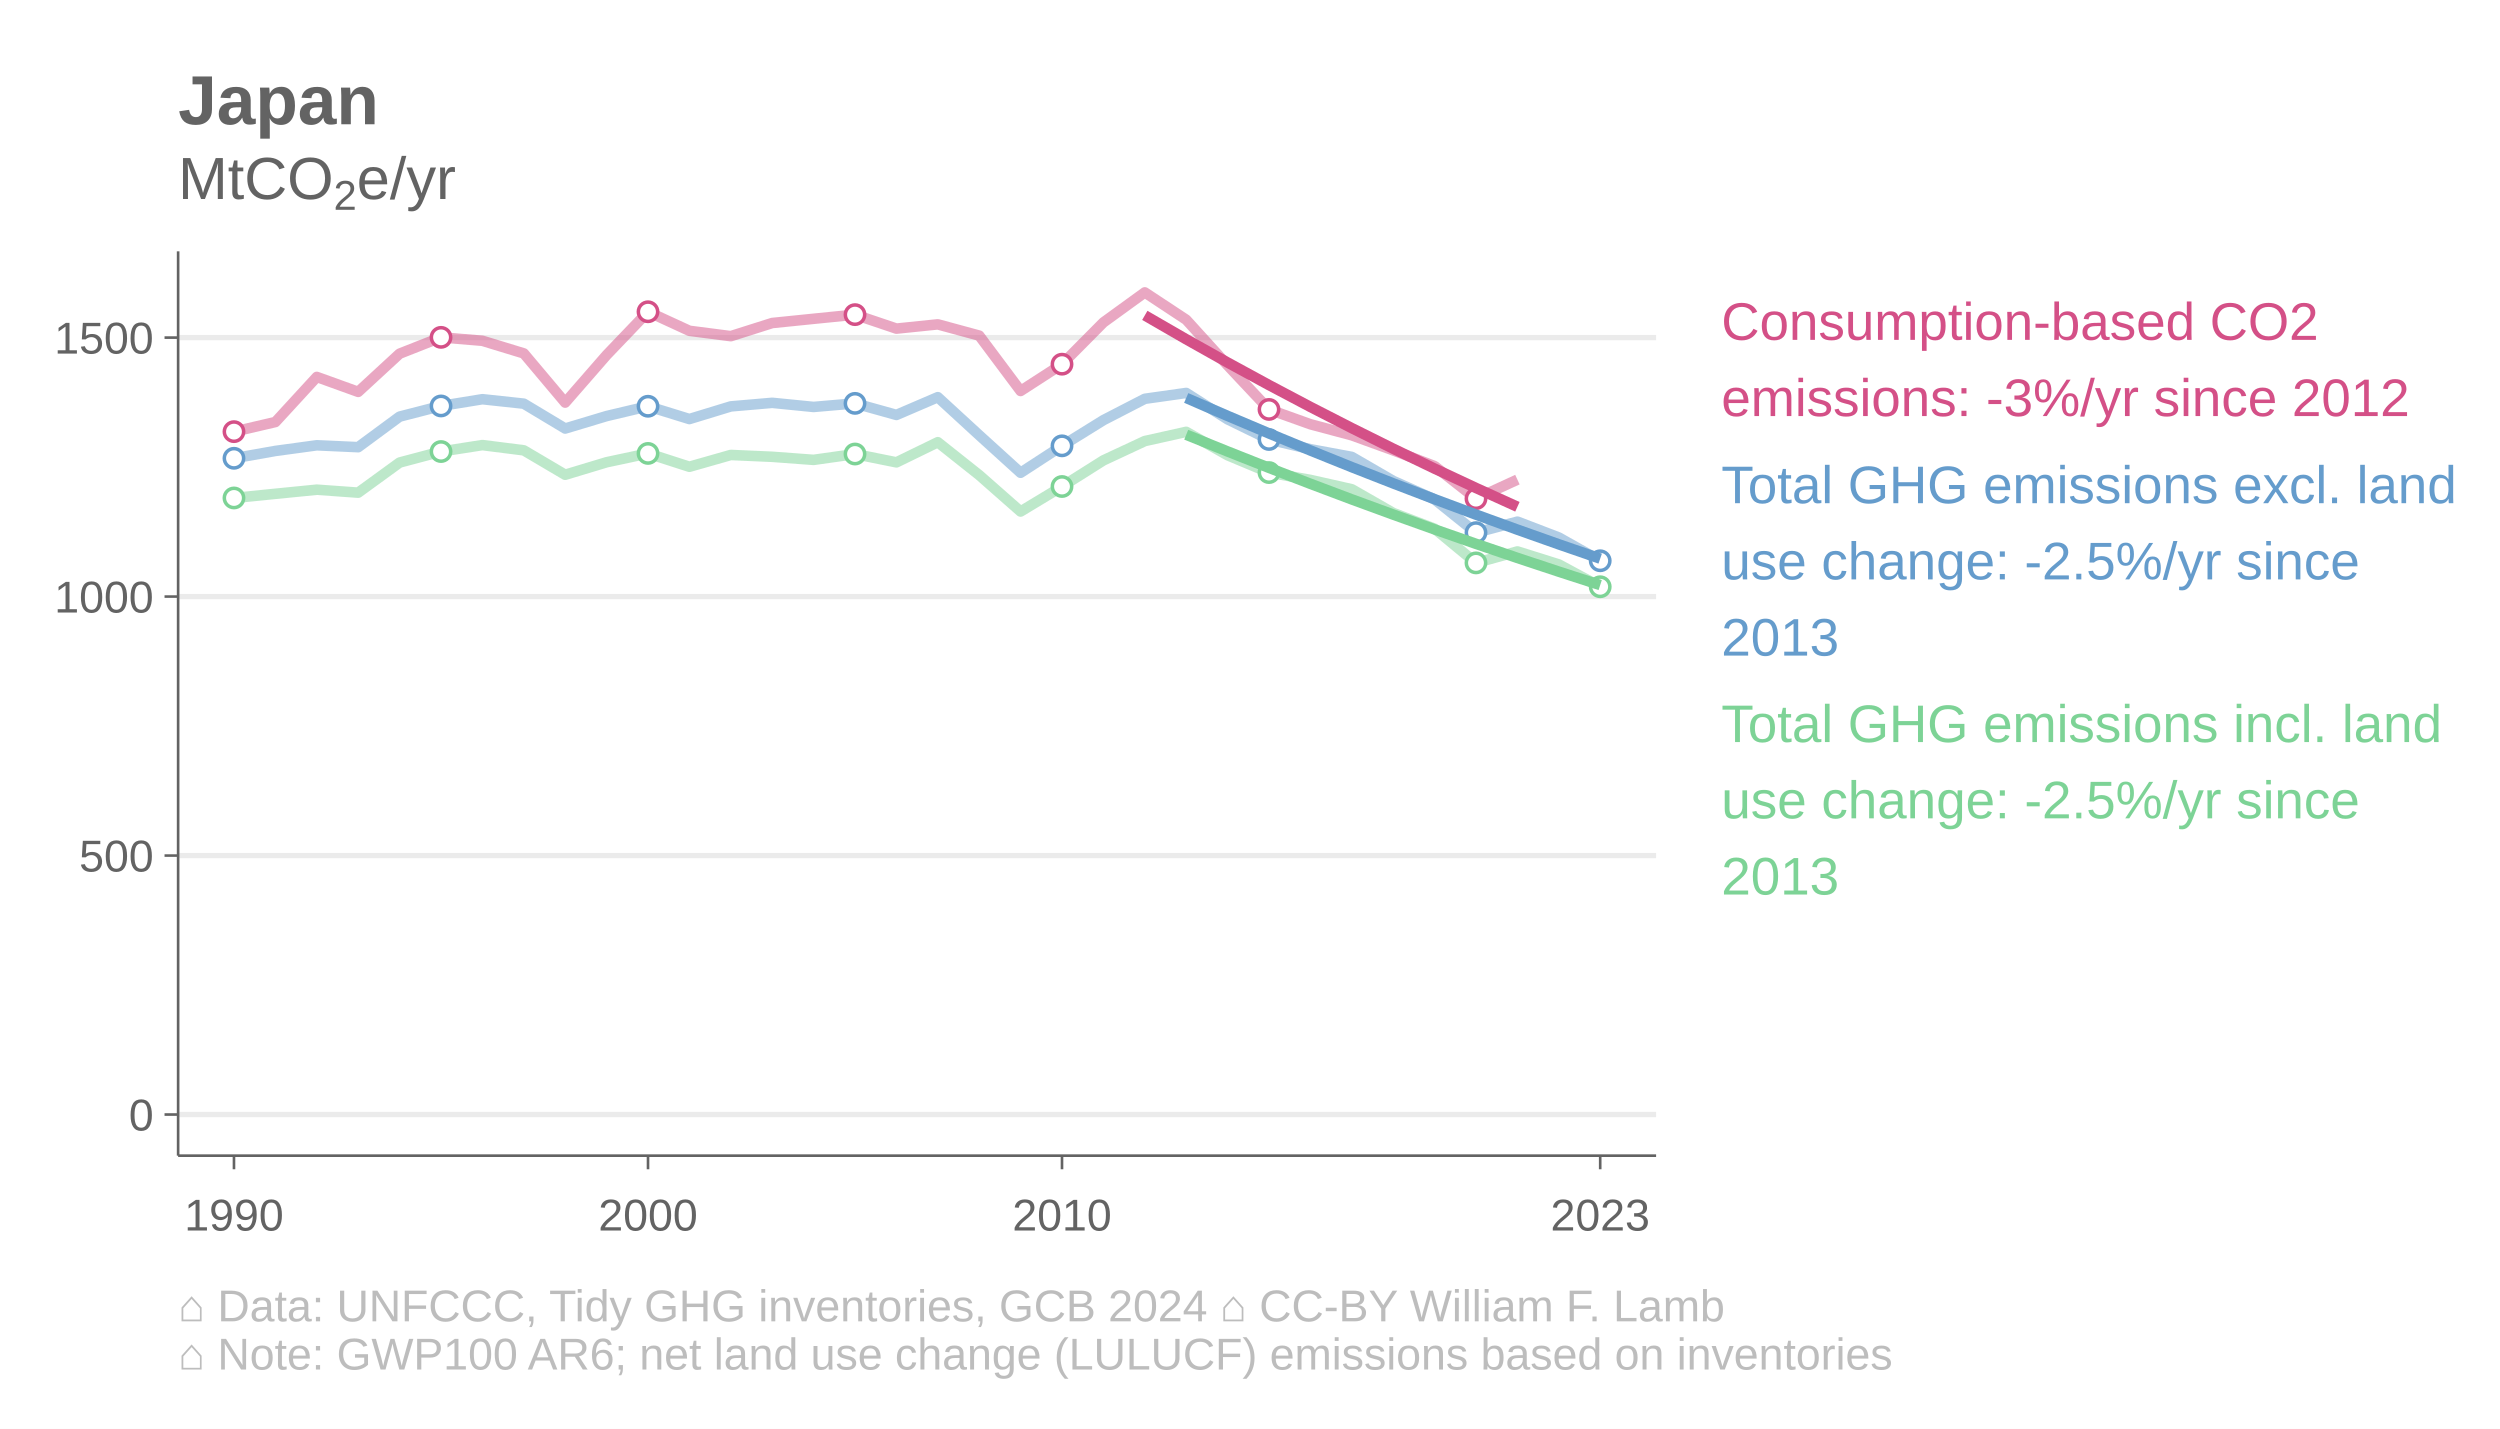
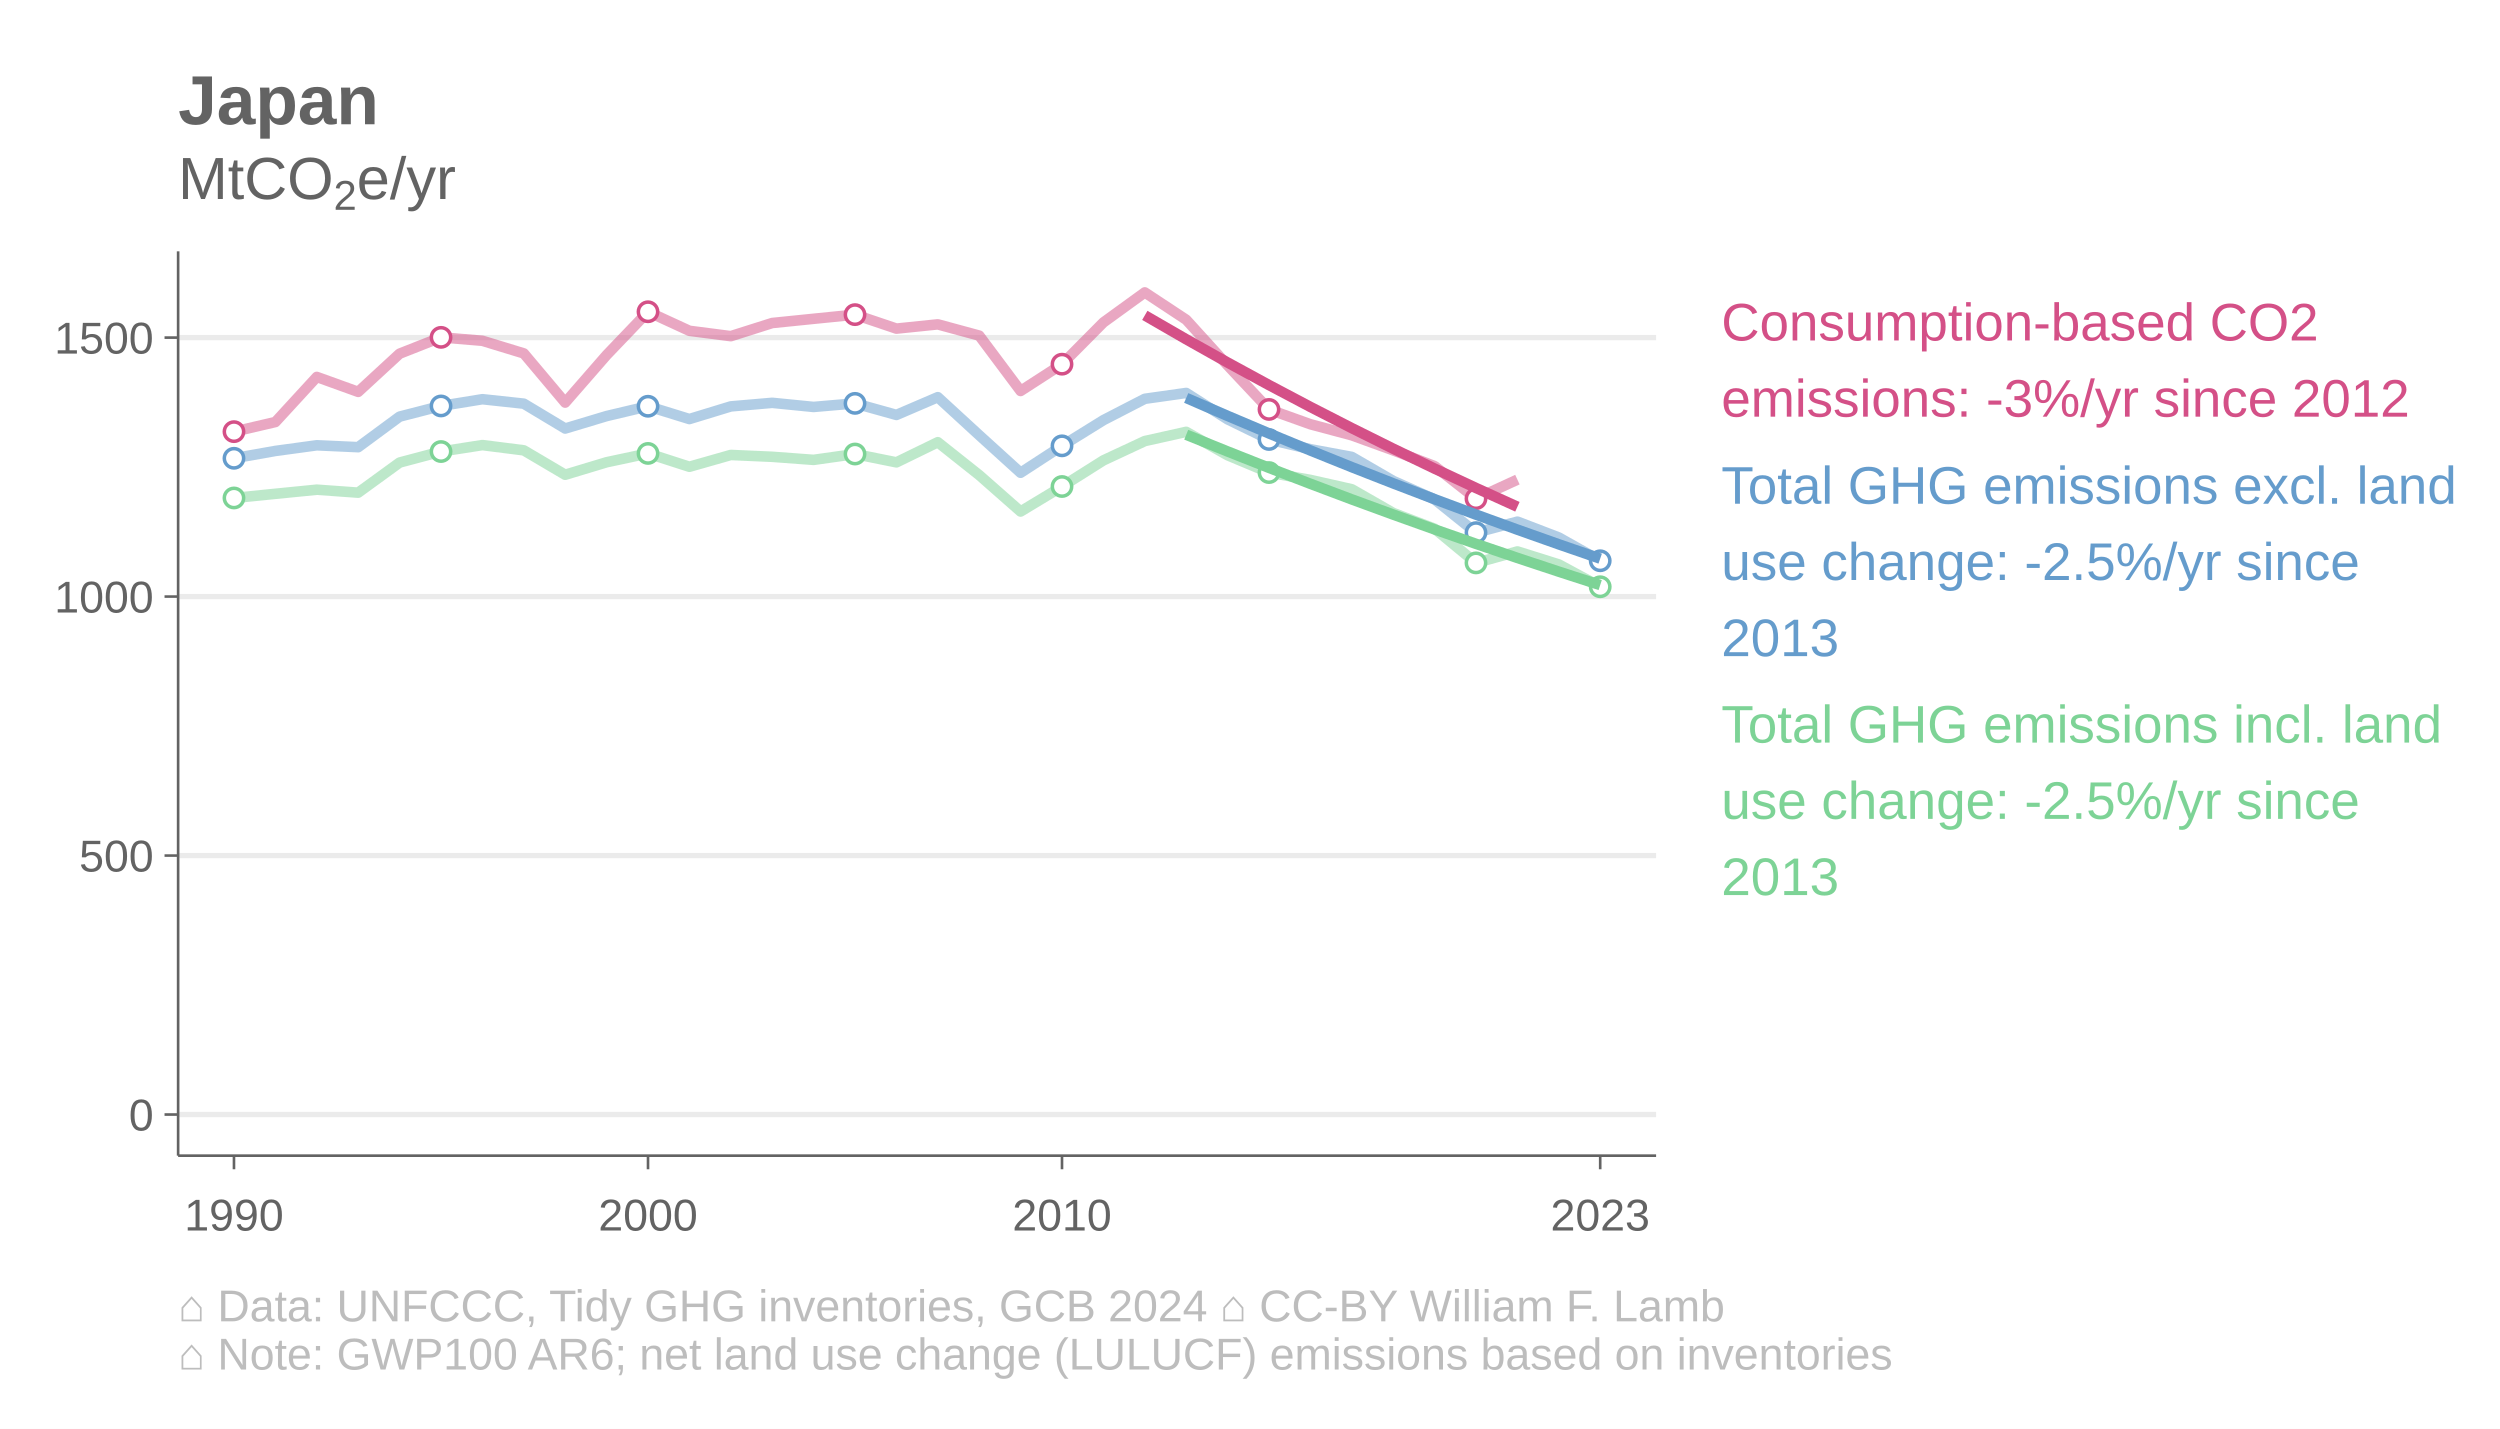
<svg xmlns="http://www.w3.org/2000/svg" class="svglite" width="504.00pt" height="288.00pt" viewBox="0 0 504.00 288.00">
  <defs>
    <style type="text/css">
    .svglite line, .svglite polyline, .svglite polygon, .svglite path, .svglite rect, .svglite circle {
      fill: none;
      stroke: #000000;
      stroke-linecap: round;
      stroke-linejoin: round;
      stroke-miterlimit: 10.00;
    }
    .svglite text {
      white-space: pre;
    }
  </style>
  </defs>
  <rect width="100%" height="100%" style="stroke: none; fill: #FFFFFF;" />
  <defs>
    <clipPath id="cpMC4wMHw1MDQuMDB8MC4wMHwyODguMDA=">
      <rect x="0.00" y="0.00" width="504.00" height="288.00" />
    </clipPath>
  </defs>
  <g clip-path="url(#cpMC4wMHw1MDQuMDB8MC4wMHwyODguMDA=)">
    <rect x="0" y="0.00" width="504.00" height="288.00" style="stroke-width: 1.07; stroke: #FFFFFF; fill: #FFFFFF;" />
  </g>
  <defs>
    <clipPath id="cpMzUuOTF8NDk4LjUyfDUwLjY3fDIzMi45OA==">
      <rect x="35.91" y="50.67" width="462.61" height="182.31" />
    </clipPath>
  </defs>
  <g clip-path="url(#cpMzUuOTF8NDk4LjUyfDUwLjY3fDIzMi45OA==)">
</g>
  <g clip-path="url(#cpMC4wMHw1MDQuMDB8MC4wMHwyODguMDA=)">
</g>
  <defs>
    <clipPath id="cpNS40OHwzMzkuMzV8NS40OHwyODIuNTI=">
      <rect x="5.48" y="5.48" width="333.87" height="277.04" />
    </clipPath>
  </defs>
  <g clip-path="url(#cpNS40OHwzMzkuMzV8NS40OHwyODIuNTI=)">
    <rect x="5.48" y="5.48" width="333.87" height="277.04" style="stroke-width: 1.07; stroke: #FFFFFF; fill: #FFFFFF;" />
  </g>
  <g clip-path="url(#cpMC4wMHw1MDQuMDB8MC4wMHwyODguMDA=)">
</g>
  <defs>
    <clipPath id="cpMzM5LjM1fDQ5OC41Mnw1LjQ4fDI4Mi41Mg==">
      <rect x="339.35" y="5.48" width="159.17" height="277.04" />
    </clipPath>
  </defs>
  <g clip-path="url(#cpMzM5LjM1fDQ5OC41Mnw1LjQ4fDI4Mi41Mg==)">
    <rect x="339.35" y="5.48" width="159.17" height="277.04" style="stroke-width: 1.07; stroke: #FFFFFF; fill: #FFFFFF;" />
  </g>
  <g clip-path="url(#cpMC4wMHw1MDQuMDB8MC4wMHwyODguMDA=)">
</g>
  <defs>
    <clipPath id="cpMzUuOTF8MzMzLjg3fDUwLjY3fDIzMi45OA==">
      <rect x="35.91" y="50.67" width="297.96" height="182.31" />
    </clipPath>
  </defs>
  <g clip-path="url(#cpMzUuOTF8MzMzLjg3fDUwLjY3fDIzMi45OA==)">
    <polyline points="35.91,224.69 333.87,224.69 " style="stroke-width: 1.07; stroke: #EBEBEB; stroke-linecap: butt;" />
    <polyline points="35.91,172.48 333.87,172.48 " style="stroke-width: 1.07; stroke: #EBEBEB; stroke-linecap: butt;" />
    <polyline points="35.91,120.27 333.87,120.27 " style="stroke-width: 1.07; stroke: #EBEBEB; stroke-linecap: butt;" />
    <polyline points="35.91,68.06 333.87,68.06 " style="stroke-width: 1.07; stroke: #EBEBEB; stroke-linecap: butt;" />
    <polyline points="47.17,92.39 55.52,90.91 63.87,89.77 72.21,90.15 80.56,83.99 88.91,81.84 97.25,80.48 105.60,81.38 113.94,86.39 122.29,83.88 130.64,81.90 138.98,84.48 147.33,81.93 155.68,81.21 164.02,82.04 172.37,81.32 180.72,83.65 189.06,80.07 197.41,87.74 205.75,95.31 214.10,89.88 222.45,84.70 230.79,80.40 239.14,79.22 247.49,84.54 255.83,88.60 264.18,90.56 272.52,92.11 280.87,96.95 289.22,100.68 297.56,107.38 305.91,105.16 314.26,108.36 322.60,113.05 " style="stroke-width: 2.13; stroke: #659CCC; stroke-opacity: 0.50; stroke-linecap: butt;" />
    <polyline points="47.17,100.39 55.52,99.55 63.87,98.72 72.21,99.32 80.56,93.25 88.91,91.03 97.25,89.73 105.60,90.79 113.94,95.71 122.29,93.19 130.64,91.41 138.98,94.10 147.33,91.72 155.68,92.09 164.02,92.71 172.37,91.53 180.72,93.21 189.06,89.15 197.41,95.78 205.75,103.12 214.10,98.08 222.45,92.81 230.79,88.92 239.14,87.06 247.49,91.78 255.83,95.27 264.18,96.75 272.52,98.63 280.87,103.41 289.22,106.59 297.56,113.48 305.91,111.17 314.26,113.79 322.60,118.29 " style="stroke-width: 2.13; stroke: #7DD396; stroke-opacity: 0.50; stroke-linecap: butt;" />
    <polyline points="47.17,87.02 55.52,85.08 63.87,75.99 72.21,79.00 80.56,71.30 88.91,68.01 97.25,68.70 105.60,71.25 113.94,81.16 122.29,71.58 130.64,62.85 138.98,66.69 147.33,67.77 155.68,65.12 164.02,64.27 172.37,63.43 180.72,66.25 189.06,65.39 197.41,67.66 205.75,78.82 214.10,73.42 222.45,65.00 230.79,58.95 239.14,64.46 247.49,73.66 255.83,82.54 264.18,85.53 272.52,87.76 280.87,90.79 289.22,93.97 297.56,100.53 305.91,96.69 " style="stroke-width: 2.13; stroke: #D45087; stroke-opacity: 0.50; stroke-linecap: butt;" />
    <circle cx="47.17" cy="100.39" r="1.95" style="stroke-width: 0.71; stroke: #7DD396; fill: #FFFFFF;" />
    <circle cx="88.91" cy="91.03" r="1.95" style="stroke-width: 0.71; stroke: #7DD396; fill: #FFFFFF;" />
    <circle cx="130.64" cy="91.41" r="1.95" style="stroke-width: 0.71; stroke: #7DD396; fill: #FFFFFF;" />
    <circle cx="172.37" cy="91.53" r="1.95" style="stroke-width: 0.71; stroke: #7DD396; fill: #FFFFFF;" />
    <circle cx="214.10" cy="98.08" r="1.95" style="stroke-width: 0.71; stroke: #7DD396; fill: #FFFFFF;" />
    <circle cx="255.83" cy="95.27" r="1.95" style="stroke-width: 0.71; stroke: #7DD396; fill: #FFFFFF;" />
    <circle cx="297.56" cy="113.48" r="1.95" style="stroke-width: 0.71; stroke: #7DD396; fill: #FFFFFF;" />
    <circle cx="322.60" cy="118.29" r="1.95" style="stroke-width: 0.71; stroke: #7DD396; fill: #FFFFFF;" />
    <circle cx="47.17" cy="92.39" r="1.95" style="stroke-width: 0.71; stroke: #659CCC; fill: #FFFFFF;" />
    <circle cx="88.91" cy="81.84" r="1.95" style="stroke-width: 0.71; stroke: #659CCC; fill: #FFFFFF;" />
    <circle cx="130.64" cy="81.90" r="1.95" style="stroke-width: 0.71; stroke: #659CCC; fill: #FFFFFF;" />
    <circle cx="172.37" cy="81.32" r="1.95" style="stroke-width: 0.71; stroke: #659CCC; fill: #FFFFFF;" />
    <circle cx="214.10" cy="89.88" r="1.95" style="stroke-width: 0.71; stroke: #659CCC; fill: #FFFFFF;" />
    <circle cx="255.83" cy="88.60" r="1.95" style="stroke-width: 0.71; stroke: #659CCC; fill: #FFFFFF;" />
    <circle cx="297.56" cy="107.38" r="1.95" style="stroke-width: 0.71; stroke: #659CCC; fill: #FFFFFF;" />
    <circle cx="322.60" cy="113.05" r="1.95" style="stroke-width: 0.71; stroke: #659CCC; fill: #FFFFFF;" />
    <circle cx="47.17" cy="87.02" r="1.95" style="stroke-width: 0.71; stroke: #D45087; fill: #FFFFFF;" />
    <circle cx="88.91" cy="68.01" r="1.95" style="stroke-width: 0.71; stroke: #D45087; fill: #FFFFFF;" />
    <circle cx="130.64" cy="62.85" r="1.95" style="stroke-width: 0.71; stroke: #D45087; fill: #FFFFFF;" />
    <circle cx="172.37" cy="63.43" r="1.95" style="stroke-width: 0.71; stroke: #D45087; fill: #FFFFFF;" />
    <circle cx="214.10" cy="73.42" r="1.95" style="stroke-width: 0.71; stroke: #D45087; fill: #FFFFFF;" />
    <circle cx="255.83" cy="82.54" r="1.95" style="stroke-width: 0.71; stroke: #D45087; fill: #FFFFFF;" />
    <circle cx="297.56" cy="100.53" r="1.95" style="stroke-width: 0.71; stroke: #D45087; fill: #FFFFFF;" />
    <polyline points="239.14,80.23 247.49,83.85 255.83,87.38 264.18,90.82 272.52,94.18 280.87,97.45 289.22,100.64 297.56,103.75 305.91,106.78 314.26,109.74 322.60,112.62 " style="stroke-width: 2.13; stroke: #659CCC; stroke-linecap: butt;" />
    <polyline points="239.14,87.64 247.49,91.02 255.83,94.32 264.18,97.54 272.52,100.68 280.87,103.74 289.22,106.73 297.56,109.64 305.91,112.48 314.26,115.25 322.60,117.95 " style="stroke-width: 2.13; stroke: #7DD396; stroke-linecap: butt;" />
    <polyline points="230.79,63.58 239.14,68.40 247.49,73.09 255.83,77.63 264.18,82.04 272.52,86.31 280.87,90.46 289.22,94.48 297.56,98.38 305.91,102.17 " style="stroke-width: 2.13; stroke: #D45087; stroke-linecap: butt;" />
  </g>
  <g clip-path="url(#cpMC4wMHw1MDQuMDB8MC4wMHwyODguMDA=)">
    <polyline points="35.91,232.98 35.91,50.67 " style="stroke-width: 0.53; stroke: #636363; stroke-linecap: butt;" />
    <text x="30.97" y="227.91" text-anchor="end" style="font-size: 9.00px;fill: #636363; font-family: &quot;Arial&quot;;" textLength="5.00px" lengthAdjust="spacingAndGlyphs">0</text>
    <text x="30.97" y="175.70" text-anchor="end" style="font-size: 9.00px;fill: #636363; font-family: &quot;Arial&quot;;" textLength="15.01px" lengthAdjust="spacingAndGlyphs">500</text>
    <text x="30.97" y="123.49" text-anchor="end" style="font-size: 9.00px;fill: #636363; font-family: &quot;Arial&quot;;" textLength="20.02px" lengthAdjust="spacingAndGlyphs">1000</text>
    <text x="30.97" y="71.28" text-anchor="end" style="font-size: 9.00px;fill: #636363; font-family: &quot;Arial&quot;;" textLength="20.02px" lengthAdjust="spacingAndGlyphs">1500</text>
    <polyline points="33.17,224.69 35.91,224.69 " style="stroke-width: 0.53; stroke: #636363; stroke-linecap: butt;" />
    <polyline points="33.17,172.48 35.91,172.48 " style="stroke-width: 0.53; stroke: #636363; stroke-linecap: butt;" />
    <polyline points="33.17,120.27 35.91,120.27 " style="stroke-width: 0.53; stroke: #636363; stroke-linecap: butt;" />
    <polyline points="33.17,68.06 35.91,68.06 " style="stroke-width: 0.53; stroke: #636363; stroke-linecap: butt;" />
    <polyline points="35.91,232.98 333.87,232.98 " style="stroke-width: 0.53; stroke: #636363; stroke-linecap: butt;" />
    <polyline points="47.17,235.72 47.17,232.98 " style="stroke-width: 0.53; stroke: #636363; stroke-linecap: butt;" />
    <polyline points="130.64,235.72 130.64,232.98 " style="stroke-width: 0.53; stroke: #636363; stroke-linecap: butt;" />
    <polyline points="214.10,235.72 214.10,232.98 " style="stroke-width: 0.53; stroke: #636363; stroke-linecap: butt;" />
    <polyline points="322.60,235.72 322.60,232.98 " style="stroke-width: 0.53; stroke: #636363; stroke-linecap: butt;" />
    <text x="47.17" y="248.08" text-anchor="middle" style="font-size: 9.00px;fill: #636363; font-family: &quot;Arial&quot;;" textLength="20.02px" lengthAdjust="spacingAndGlyphs">1990</text>
    <text x="130.64" y="248.08" text-anchor="middle" style="font-size: 9.00px;fill: #636363; font-family: &quot;Arial&quot;;" textLength="20.02px" lengthAdjust="spacingAndGlyphs">2000</text>
    <text x="214.10" y="248.08" text-anchor="middle" style="font-size: 9.00px;fill: #636363; font-family: &quot;Arial&quot;;" textLength="20.02px" lengthAdjust="spacingAndGlyphs">2010</text>
    <text x="322.60" y="248.08" text-anchor="middle" style="font-size: 9.00px;fill: #636363; font-family: &quot;Arial&quot;;" textLength="20.02px" lengthAdjust="spacingAndGlyphs">2023</text>
    <text x="35.91" y="40.12" style="font-size: 12.00px;fill: #636363; font-family: &quot;Arial&quot;;" textLength="31.34px" lengthAdjust="spacingAndGlyphs">MtCO</text>
    <text x="67.25" y="42.30" style="font-size: 8.40px;fill: #636363; font-family: &quot;Arial&quot;;" textLength="4.67px" lengthAdjust="spacingAndGlyphs">2</text>
    <text x="71.91" y="40.12" style="font-size: 12.00px;fill: #636363; font-family: &quot;Arial&quot;;" textLength="20.01px" lengthAdjust="spacingAndGlyphs">e/yr</text>
    <text x="35.91" y="25.05" style="font-size: 14.00px; font-weight: bold;fill: #636363; font-family: &quot;Arial&quot;;" textLength="40.44px" lengthAdjust="spacingAndGlyphs">Japan</text>
    <text x="35.91" y="266.38" style="font-size: 9.00px;fill: #BDBDBD; font-family: &quot;Arial&quot;;" textLength="321.75px" lengthAdjust="spacingAndGlyphs">⌂ Data: UNFCCC, Tidy GHG inventories, GCB 2024   ⌂ CC-BY William F. Lamb  </text>
    <text x="35.91" y="276.10" style="font-size: 9.00px;fill: #BDBDBD; font-family: &quot;Arial&quot;;" textLength="345.55px" lengthAdjust="spacingAndGlyphs">⌂ Note: GWP100 AR6; net land use change (LULUCF) emissions based on inventories</text>
  </g>
  <defs>
    <clipPath id="cpMzQyLjA5fDQ5OC41Mnw1MC42N3wyMzIuOTg=">
      <rect x="342.09" y="50.67" width="156.43" height="182.31" />
    </clipPath>
  </defs>
  <g clip-path="url(#cpMzQyLjA5fDQ5OC41Mnw1MC42N3wyMzIuOTg=)">
-     <text x="347.02" y="101.44" style="font-size: 10.67px;fill: #659CCC; font-family: &quot;Arial&quot;;" textLength="148.05px" lengthAdjust="spacingAndGlyphs">Total GHG emissions excl. land</text>
-     <text x="347.02" y="116.80" style="font-size: 10.67px;fill: #659CCC; font-family: &quot;Arial&quot;;" textLength="128.52px" lengthAdjust="spacingAndGlyphs">use change: -2.5%/yr since</text>
-     <text x="347.02" y="132.17" style="font-size: 10.67px;fill: #659CCC; font-family: &quot;Arial&quot;;" textLength="23.70px" lengthAdjust="spacingAndGlyphs">2013</text>
-     <text x="347.02" y="149.60" style="font-size: 10.67px;fill: #7DD396; font-family: &quot;Arial&quot;;" textLength="145.09px" lengthAdjust="spacingAndGlyphs">Total GHG emissions incl. land</text>
-     <text x="347.02" y="164.97" style="font-size: 10.67px;fill: #7DD396; font-family: &quot;Arial&quot;;" textLength="128.52px" lengthAdjust="spacingAndGlyphs">use change: -2.5%/yr since</text>
-     <text x="347.02" y="180.33" style="font-size: 10.67px;fill: #7DD396; font-family: &quot;Arial&quot;;" textLength="23.70px" lengthAdjust="spacingAndGlyphs">2013</text>
-     <text x="347.02" y="68.51" style="font-size: 10.67px;fill: #D45087; font-family: &quot;Arial&quot;;" textLength="120.23px" lengthAdjust="spacingAndGlyphs">Consumption-based CO2</text>
-     <text x="347.02" y="83.88" style="font-size: 10.67px;fill: #D45087; font-family: &quot;Arial&quot;;" textLength="138.58px" lengthAdjust="spacingAndGlyphs">emissions: -3%/yr since 2012</text>
+     <text x="347.02" y="101.55" style="font-size: 10.67px;fill: #659CCC; font-family: &quot;Arial&quot;;" textLength="148.05px" lengthAdjust="spacingAndGlyphs">Total GHG emissions excl. land</text>
+     <text x="347.02" y="116.92" style="font-size: 10.67px;fill: #659CCC; font-family: &quot;Arial&quot;;" textLength="128.52px" lengthAdjust="spacingAndGlyphs">use change: -2.5%/yr since</text>
+     <text x="347.02" y="132.28" style="font-size: 10.67px;fill: #659CCC; font-family: &quot;Arial&quot;;" textLength="23.70px" lengthAdjust="spacingAndGlyphs">2013</text>
+     <text x="347.02" y="149.71" style="font-size: 10.67px;fill: #7DD396; font-family: &quot;Arial&quot;;" textLength="145.09px" lengthAdjust="spacingAndGlyphs">Total GHG emissions incl. land</text>
+     <text x="347.02" y="165.08" style="font-size: 10.67px;fill: #7DD396; font-family: &quot;Arial&quot;;" textLength="128.52px" lengthAdjust="spacingAndGlyphs">use change: -2.5%/yr since</text>
+     <text x="347.02" y="180.44" style="font-size: 10.67px;fill: #7DD396; font-family: &quot;Arial&quot;;" textLength="23.70px" lengthAdjust="spacingAndGlyphs">2013</text>
+     <text x="347.02" y="68.64" style="font-size: 10.67px;fill: #D45087; font-family: &quot;Arial&quot;;" textLength="120.23px" lengthAdjust="spacingAndGlyphs">Consumption-based CO2</text>
+     <text x="347.02" y="84.00" style="font-size: 10.67px;fill: #D45087; font-family: &quot;Arial&quot;;" textLength="138.58px" lengthAdjust="spacingAndGlyphs">emissions: -3%/yr since 2012</text>
  </g>
  <g clip-path="url(#cpMC4wMHw1MDQuMDB8MC4wMHwyODguMDA=)">
</g>
</svg>
